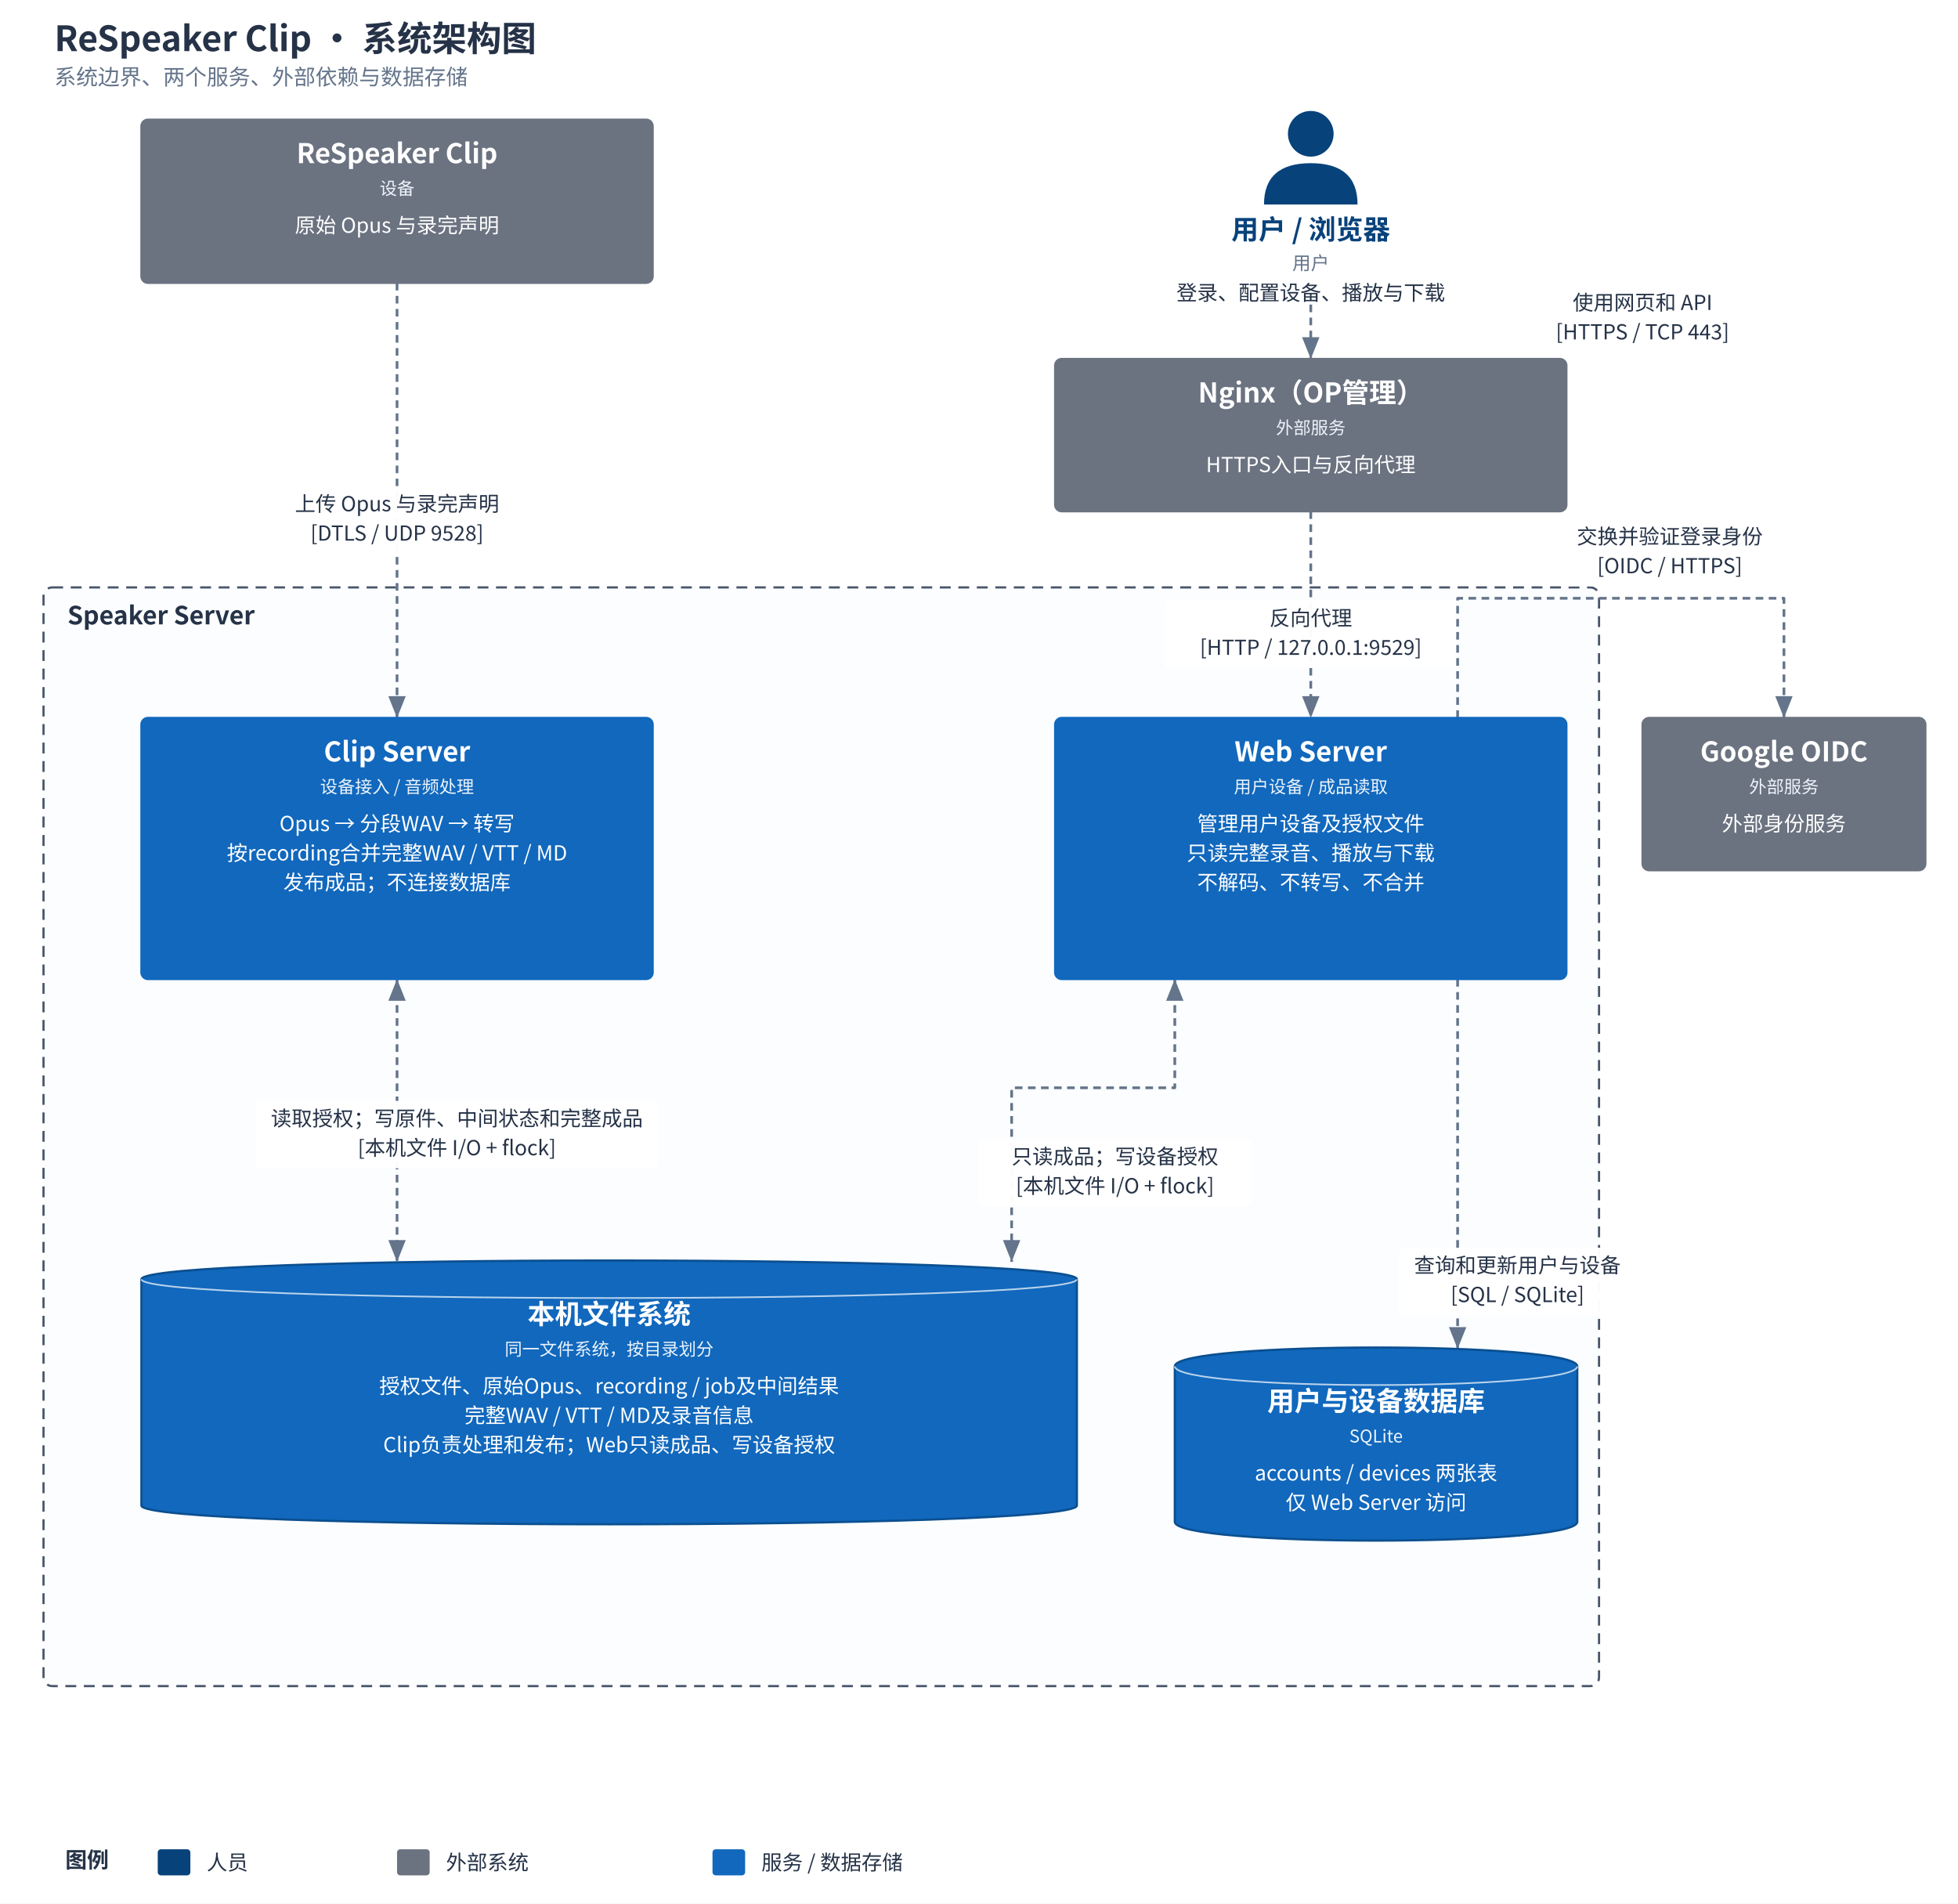
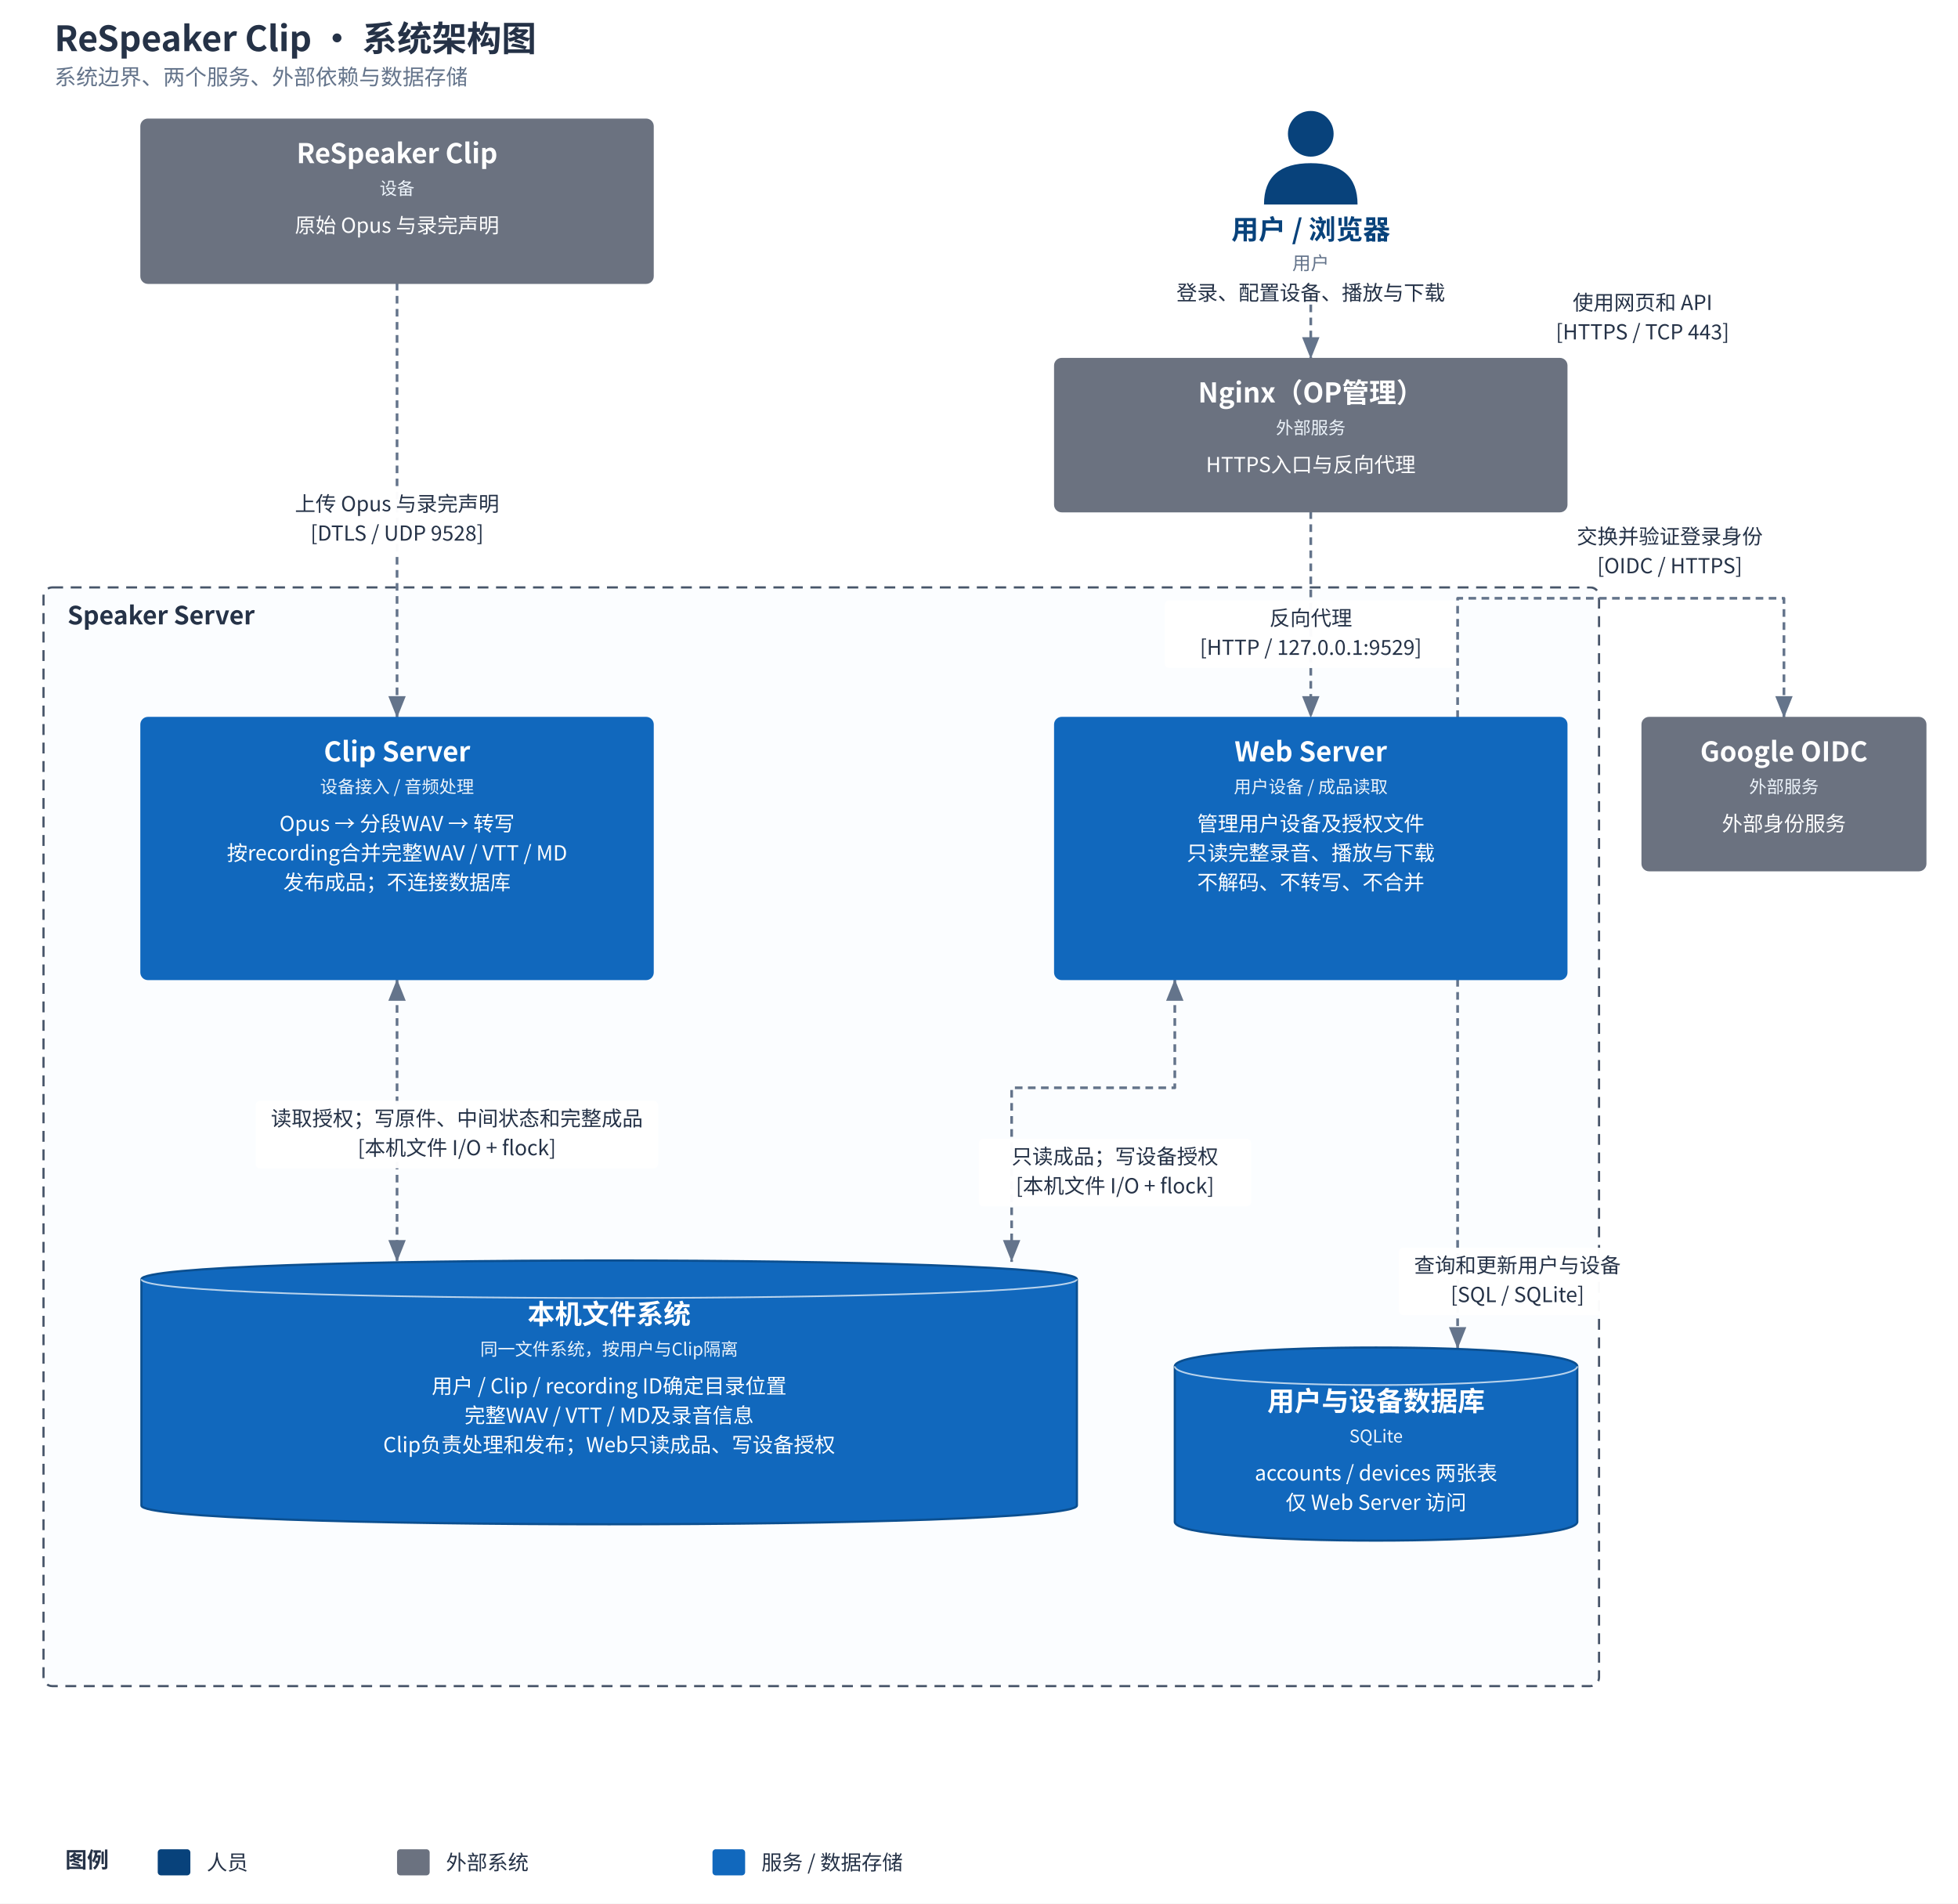
<svg xmlns="http://www.w3.org/2000/svg" width="1800" height="1750" viewBox="0 0 1800 1750" role="img" aria-labelledby="title desc">
  <rect width="1800" height="1750" fill="white" />
  <defs>
    <marker id="arrow" viewBox="0 0 12 12" refX="11" refY="6" markerWidth="10" markerHeight="10" orient="auto-start-reverse">
      <path d="M 1 1 L 11 6 L 1 11 Z" fill="#64748b" />
    </marker>
  </defs>
  <g font-family="PingFang SC,Microsoft YaHei,Noto Sans CJK SC,Arial,sans-serif">
    <text x="50" y="47" text-anchor="start" font-size="32" font-weight="600" fill="#253247">ReSpeaker Clip · 系统架构图</text>
    <text x="50" y="78" text-anchor="start" font-size="20" font-weight="400" fill="#64748b">系统边界、两个服务、外部依赖与数据存储</text>
    <rect x="40" y="540" width="1430" height="1010" rx="8" fill="#fbfdff" stroke="#475569" stroke-width="2" stroke-dasharray="10 7" />
    <text x="62" y="574" text-anchor="start" font-size="23" font-weight="600" fill="#253247">Speaker Server</text>
    <path d="M 1205 280 L 1205 330" fill="none" stroke="#64748b" stroke-width="2.5" stroke-dasharray="7 5" stroke-linejoin="round" />
    <polygon points="1205.0,330.0 1197.0,310.0 1213.0,310.0" fill="#64748b" />
    <rect x="1407.2" y="262" width="205.7" height="62" rx="4" fill="white" fill-opacity="0.97" />
    <text x="1510" y="285" text-anchor="middle" font-size="19" font-weight="400" fill="#253247">使用网页和 API</text>
    <text x="1510" y="312" text-anchor="middle" font-size="19" font-weight="400" fill="#253247">[HTTPS / TCP 443]</text>
    <path d="M 1205 470 L 1205 660" fill="none" stroke="#64748b" stroke-width="2.5" stroke-dasharray="7 5" stroke-linejoin="round" />
    <polygon points="1205.0,660.0 1197.0,640.0 1213.0,640.0" fill="#64748b" />
    <rect x="1070.8" y="552" width="268.4" height="62" rx="4" fill="white" fill-opacity="0.97" />
    <text x="1205" y="575" text-anchor="middle" font-size="19" font-weight="400" fill="#253247">反向代理</text>
    <text x="1205" y="602" text-anchor="middle" font-size="19" font-weight="400" fill="#253247">[HTTP / 127.0.0.1:9529]</text>
    <path d="M 365 260 L 365 660" fill="none" stroke="#64748b" stroke-width="2.5" stroke-dasharray="7 5" stroke-linejoin="round" />
    <polygon points="365.0,660.0 357.0,640.0 373.0,640.0" fill="#64748b" />
    <rect x="253.1" y="447" width="223.7" height="62" rx="4" fill="white" fill-opacity="0.97" />
    <text x="365" y="470" text-anchor="middle" font-size="19" font-weight="400" fill="#253247">上传 Opus 与录完声明</text>
    <text x="365" y="497" text-anchor="middle" font-size="19" font-weight="400" fill="#253247">[DTLS / UDP 9528]</text>
    <path d="M 1340 660 L 1340 550 L 1640 550 L 1640 660" fill="none" stroke="#64748b" stroke-width="2.5" stroke-dasharray="7 5" stroke-linejoin="round" />
    <polygon points="1640.0,660.0 1632.0,640.0 1648.0,640.0" fill="#64748b" />
    <rect x="1435.5" y="477" width="199.0" height="62" rx="4" fill="white" fill-opacity="0.97" />
    <text x="1535" y="500" text-anchor="middle" font-size="19" font-weight="400" fill="#253247">交换并验证登录身份</text>
    <text x="1535" y="527" text-anchor="middle" font-size="19" font-weight="400" fill="#253247">[OIDC / HTTPS]</text>
    <path d="M 365 900 L 365 1160" fill="none" stroke="#64748b" stroke-width="2.5" stroke-dasharray="7 5" stroke-linejoin="round" />
    <polygon points="365.0,1160.0 357.0,1140.0 373.0,1140.0" fill="#64748b" />
    <polygon points="365.0,900.0 373.0,920.0 357.0,920.0" fill="#64748b" />
    <rect x="235.0" y="1012" width="370.0" height="62" rx="4" fill="white" fill-opacity="0.97" />
    <text x="420" y="1035" text-anchor="middle" font-size="19" font-weight="400" fill="#253247">读取授权；写原件、中间状态和完整成品</text>
    <text x="420" y="1062" text-anchor="middle" font-size="19" font-weight="400" fill="#253247">[本机文件 I/O + flock]</text>
    <path d="M 1080 900 L 1080 1000 L 930 1000 L 930 1160" fill="none" stroke="#64748b" stroke-width="2.5" stroke-dasharray="7 5" stroke-linejoin="round" />
    <polygon points="930.0,1160.0 922.0,1140.0 938.0,1140.0" fill="#64748b" />
    <polygon points="1080.0,900.0 1088.0,920.0 1072.0,920.0" fill="#64748b" />
    <rect x="899.9" y="1047" width="250.3" height="62" rx="4" fill="white" fill-opacity="0.97" />
    <text x="1025" y="1070" text-anchor="middle" font-size="19" font-weight="400" fill="#253247">只读成品；写设备授权</text>
    <text x="1025" y="1097" text-anchor="middle" font-size="19" font-weight="400" fill="#253247">[本机文件 I/O + flock]</text>
    <path d="M 1340 900 L 1340 1240" fill="none" stroke="#64748b" stroke-width="2.5" stroke-dasharray="7 5" stroke-linejoin="round" />
    <polygon points="1340.0,1240.0 1332.0,1220.0 1348.0,1220.0" fill="#64748b" />
    <rect x="1286.0" y="1147" width="218.0" height="62" rx="4" fill="white" fill-opacity="0.97" />
    <text x="1395" y="1170" text-anchor="middle" font-size="19" font-weight="400" fill="#253247">查询和更新用户与设备</text>
    <text x="1395" y="1197" text-anchor="middle" font-size="19" font-weight="400" fill="#253247">[SQL / SQLite]</text>
    <circle cx="1205.0" cy="123" r="21" fill="#08427b" />
    <path d="M 1162.0 188 Q 1162.0 150 1205.0 150 Q 1248.0 150 1248.0 188 Z" fill="#08427b" />
    <text x="1205.0" y="220" text-anchor="middle" font-size="25" font-weight="600" fill="#08427b">用户 / 浏览器</text>
    <text x="1205.0" y="248" text-anchor="middle" font-size="17" font-weight="400" fill="#64748b">用户</text>
    <text x="1205.0" y="276" text-anchor="middle" font-size="19" font-weight="400" fill="#253247">登录、配置设备、播放与下载</text>
    <rect x="130" y="110" width="470" height="150" rx="6" fill="#6b7280" stroke="#6b7280" stroke-width="2" />
    <text x="365.0" y="150" text-anchor="middle" font-size="25" font-weight="600" fill="white">ReSpeaker Clip</text>
    <text x="365.0" y="179" text-anchor="middle" font-size="16" font-weight="400" fill="#edf4fb">设备</text>
    <text x="365.0" y="214" text-anchor="middle" font-size="19" font-weight="400" fill="white">原始 Opus 与录完声明</text>
    <rect x="970" y="330" width="470" height="140" rx="6" fill="#6b7280" stroke="#6b7280" stroke-width="2" />
    <text x="1205.0" y="370" text-anchor="middle" font-size="25" font-weight="600" fill="white">Nginx（OP管理）</text>
    <text x="1205.0" y="399" text-anchor="middle" font-size="16" font-weight="400" fill="#edf4fb">外部服务</text>
    <text x="1205.0" y="434" text-anchor="middle" font-size="19" font-weight="400" fill="white">HTTPS入口与反向代理</text>
    <rect x="1510" y="660" width="260" height="140" rx="6" fill="#6b7280" stroke="#6b7280" stroke-width="2" />
    <text x="1640.0" y="700" text-anchor="middle" font-size="25" font-weight="600" fill="white">Google OIDC</text>
    <text x="1640.0" y="729" text-anchor="middle" font-size="16" font-weight="400" fill="#edf4fb">外部服务</text>
    <text x="1640.0" y="764" text-anchor="middle" font-size="19" font-weight="400" fill="white">外部身份服务</text>
    <rect x="130" y="660" width="470" height="240" rx="6" fill="#1168bd" stroke="#1168bd" stroke-width="2" />
    <text x="365.0" y="700" text-anchor="middle" font-size="25" font-weight="600" fill="white">Clip Server</text>
    <text x="365.0" y="729" text-anchor="middle" font-size="16" font-weight="400" fill="#edf4fb">设备接入 / 音频处理</text>
    <text x="365.0" y="764" text-anchor="middle" font-size="19" font-weight="400" fill="white">Opus → 分段WAV → 转写</text>
    <text x="365.0" y="791" text-anchor="middle" font-size="19" font-weight="400" fill="white">按recording合并完整WAV / VTT / MD</text>
    <text x="365.0" y="818" text-anchor="middle" font-size="19" font-weight="400" fill="white">发布成品；不连接数据库</text>
    <rect x="970" y="660" width="470" height="240" rx="6" fill="#1168bd" stroke="#1168bd" stroke-width="2" />
    <text x="1205.0" y="700" text-anchor="middle" font-size="25" font-weight="600" fill="white">Web Server</text>
    <text x="1205.0" y="729" text-anchor="middle" font-size="16" font-weight="400" fill="#edf4fb">用户设备 / 成品读取</text>
    <text x="1205.0" y="764" text-anchor="middle" font-size="19" font-weight="400" fill="white">管理用户设备及授权文件</text>
    <text x="1205.0" y="791" text-anchor="middle" font-size="19" font-weight="400" fill="white">只读完整录音、播放与下载</text>
    <text x="1205.0" y="818" text-anchor="middle" font-size="19" font-weight="400" fill="white">不解码、不转写、不合并</text>
    <path d="M130 1176 C130 1153,990 1153,990 1176 L990 1384 C990 1407,130 1407,130 1384 Z" fill="#1168bd" stroke="#0b4f90" stroke-width="2" />
    <path d="M130 1176 C130 1199,990 1199,990 1176" fill="none" stroke="white" stroke-opacity=".7" stroke-width="1.5" />
    <text x="560.0" y="1217" text-anchor="middle" font-size="25" font-weight="600" fill="white">本机文件系统</text>
-     <text x="560.0" y="1246" text-anchor="middle" font-size="16" font-weight="400" fill="#edf4fb">同一文件系统，按目录划分</text>
-     <text x="560.0" y="1281" text-anchor="middle" font-size="19" font-weight="400" fill="white">授权文件、原始Opus、recording / job及中间结果</text>
+     <text x="560.0" y="1246" text-anchor="middle" font-size="16" font-weight="400" fill="#edf4fb">同一文件系统，按用户与Clip隔离</text>
+     <text x="560.0" y="1281" text-anchor="middle" font-size="19" font-weight="400" fill="white">用户 / Clip / recording ID确定目录位置</text>
    <text x="560.0" y="1308" text-anchor="middle" font-size="19" font-weight="400" fill="white">完整WAV / VTT / MD及录音信息</text>
    <text x="560.0" y="1335" text-anchor="middle" font-size="19" font-weight="400" fill="white">Clip负责处理和发布；Web只读成品、写设备授权</text>
    <path d="M1080 1256 C1080 1233,1450 1233,1450 1256 L1450 1399 C1450 1422,1080 1422,1080 1399 Z" fill="#1168bd" stroke="#0b4f90" stroke-width="2" />
    <path d="M1080 1256 C1080 1279,1450 1279,1450 1256" fill="none" stroke="white" stroke-opacity=".7" stroke-width="1.5" />
    <text x="1265.0" y="1297" text-anchor="middle" font-size="25" font-weight="600" fill="white">用户与设备数据库</text>
    <text x="1265.0" y="1326" text-anchor="middle" font-size="16" font-weight="400" fill="#edf4fb">SQLite</text>
    <text x="1265.0" y="1361" text-anchor="middle" font-size="19" font-weight="400" fill="white">accounts / devices 两张表</text>
    <text x="1265.0" y="1388" text-anchor="middle" font-size="19" font-weight="400" fill="white">仅 Web Server 访问</text>
    <text x="60" y="1717" text-anchor="start" font-size="20" font-weight="600" fill="#253247">图例</text>
    <rect x="145" y="1700" width="30" height="24" rx="3" fill="#08427b" />
    <text x="190" y="1719" text-anchor="start" font-size="19" font-weight="400" fill="#253247">人员</text>
    <rect x="365" y="1700" width="30" height="24" rx="3" fill="#6b7280" />
    <text x="410" y="1719" text-anchor="start" font-size="19" font-weight="400" fill="#253247">外部系统</text>
    <rect x="655" y="1700" width="30" height="24" rx="3" fill="#1168bd" />
    <text x="700" y="1719" text-anchor="start" font-size="19" font-weight="400" fill="#253247">服务 / 数据存储</text>
  </g>
</svg>
